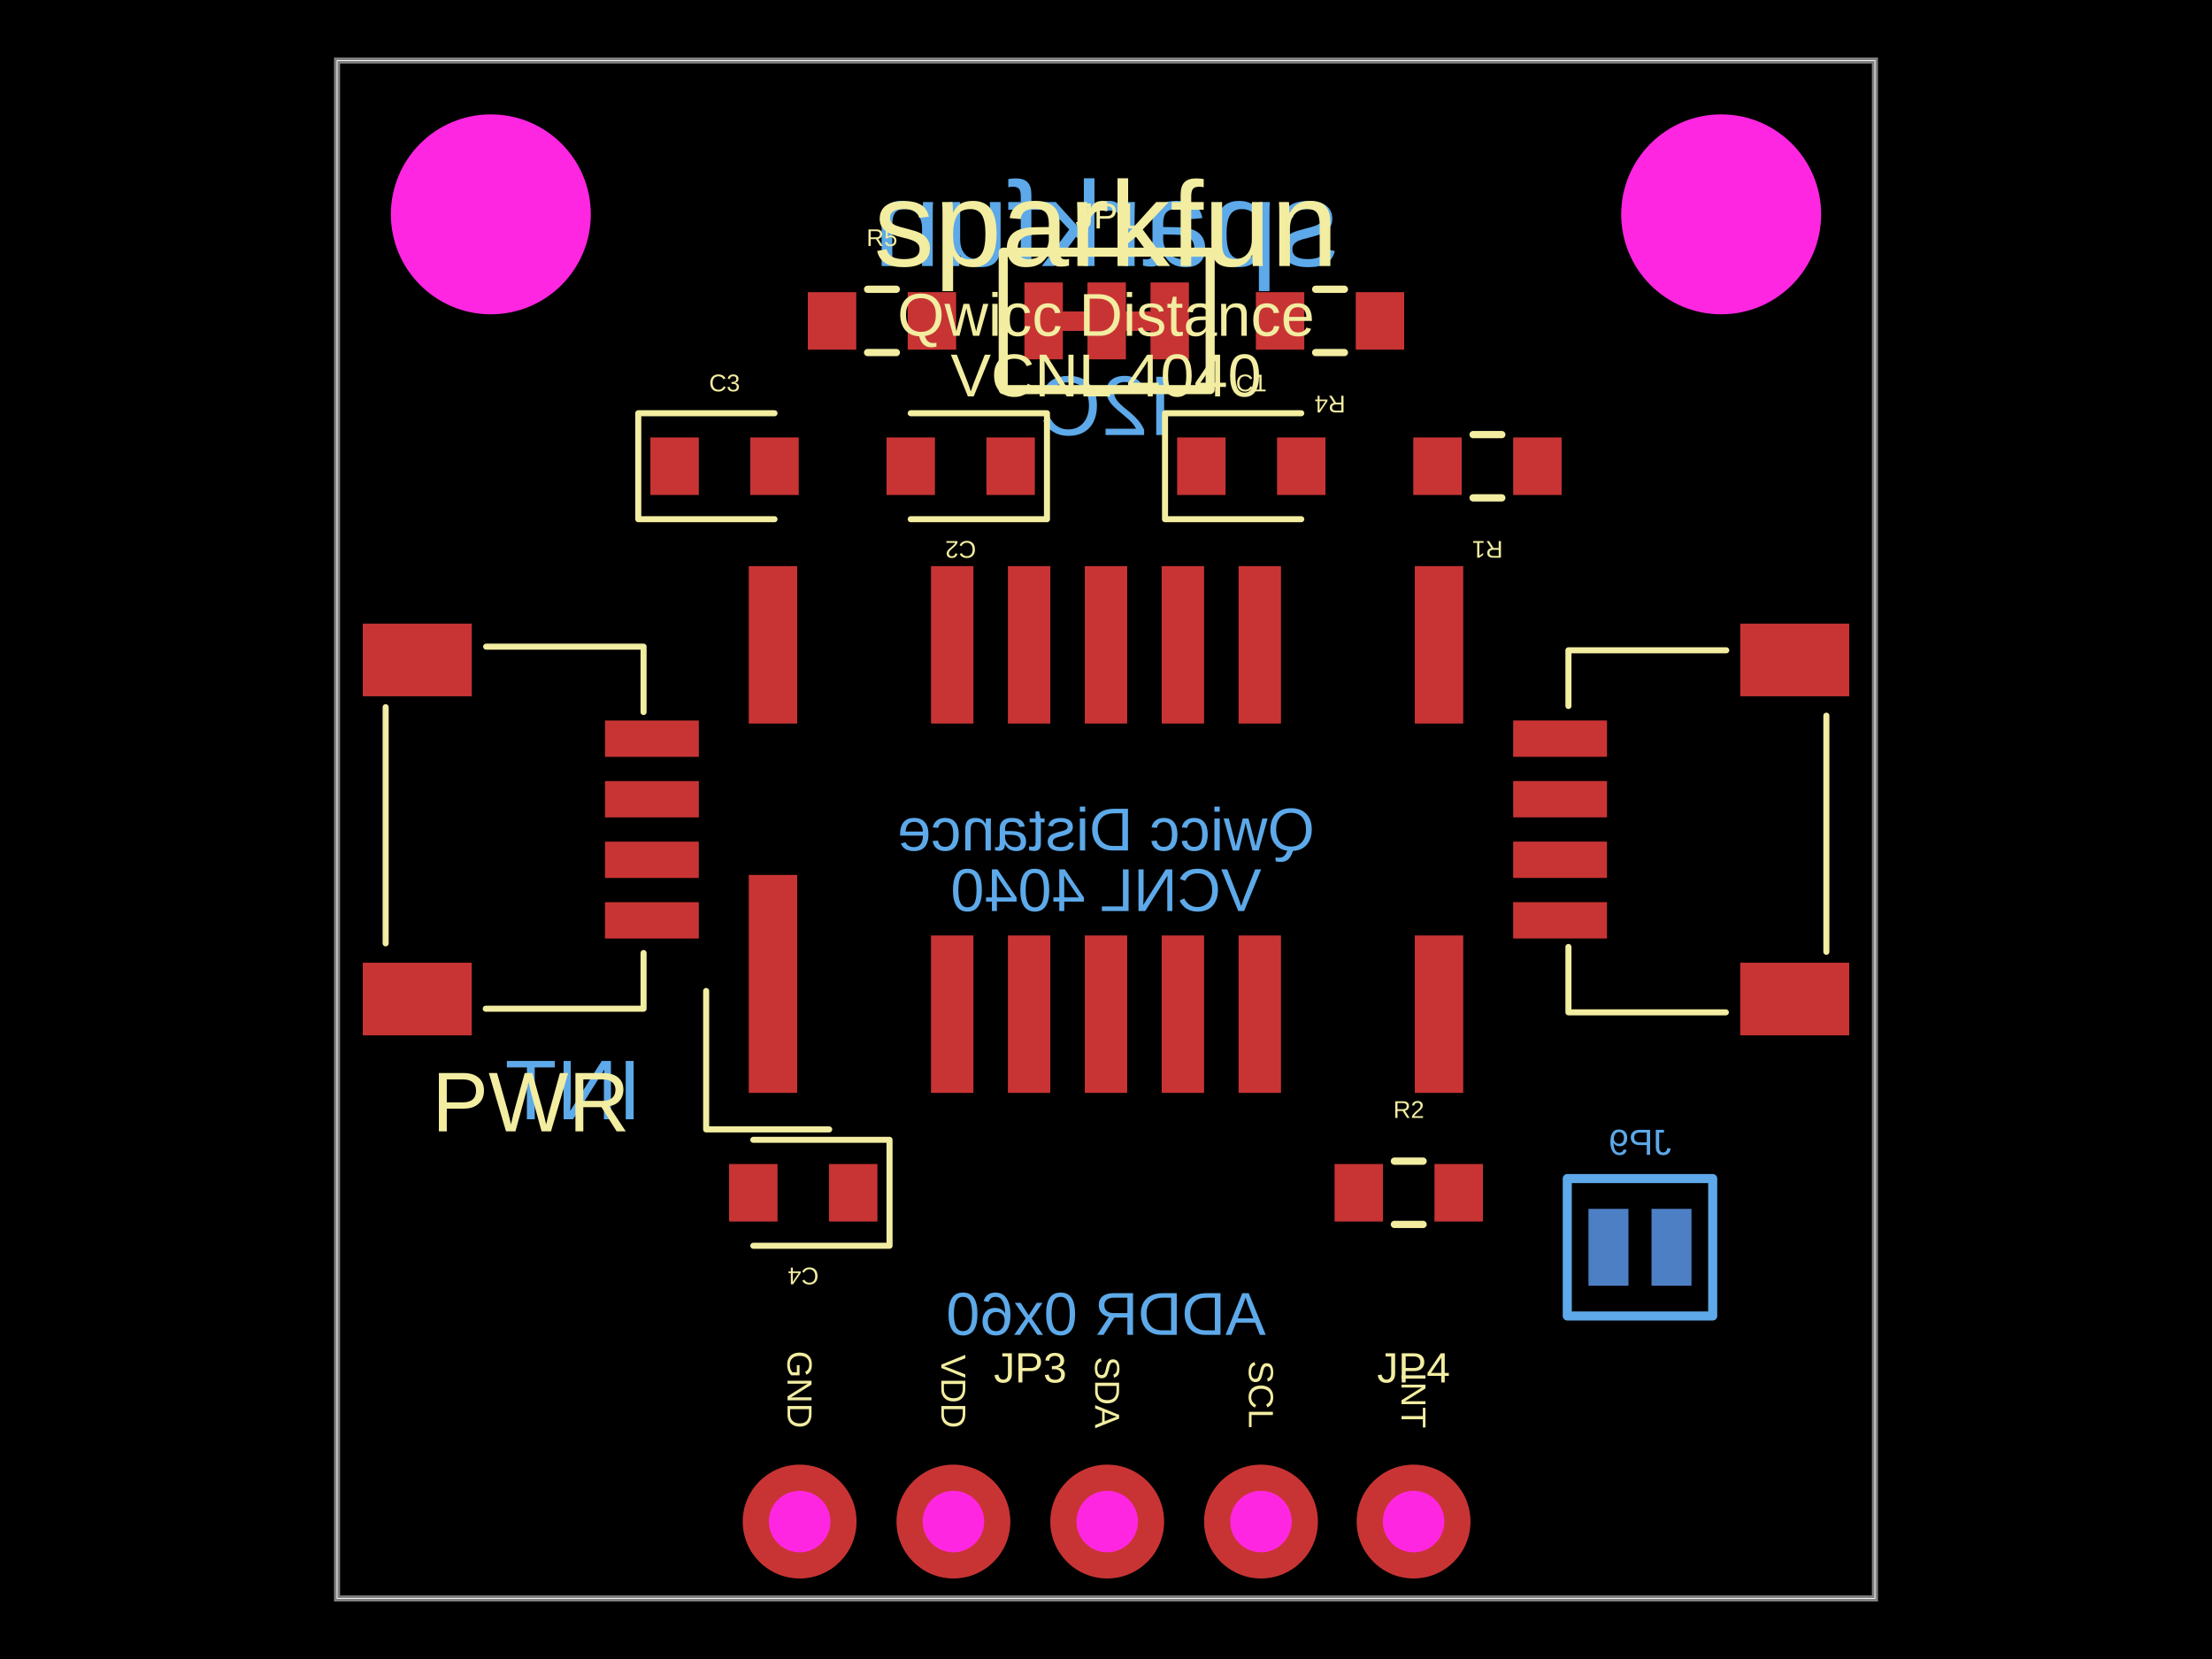
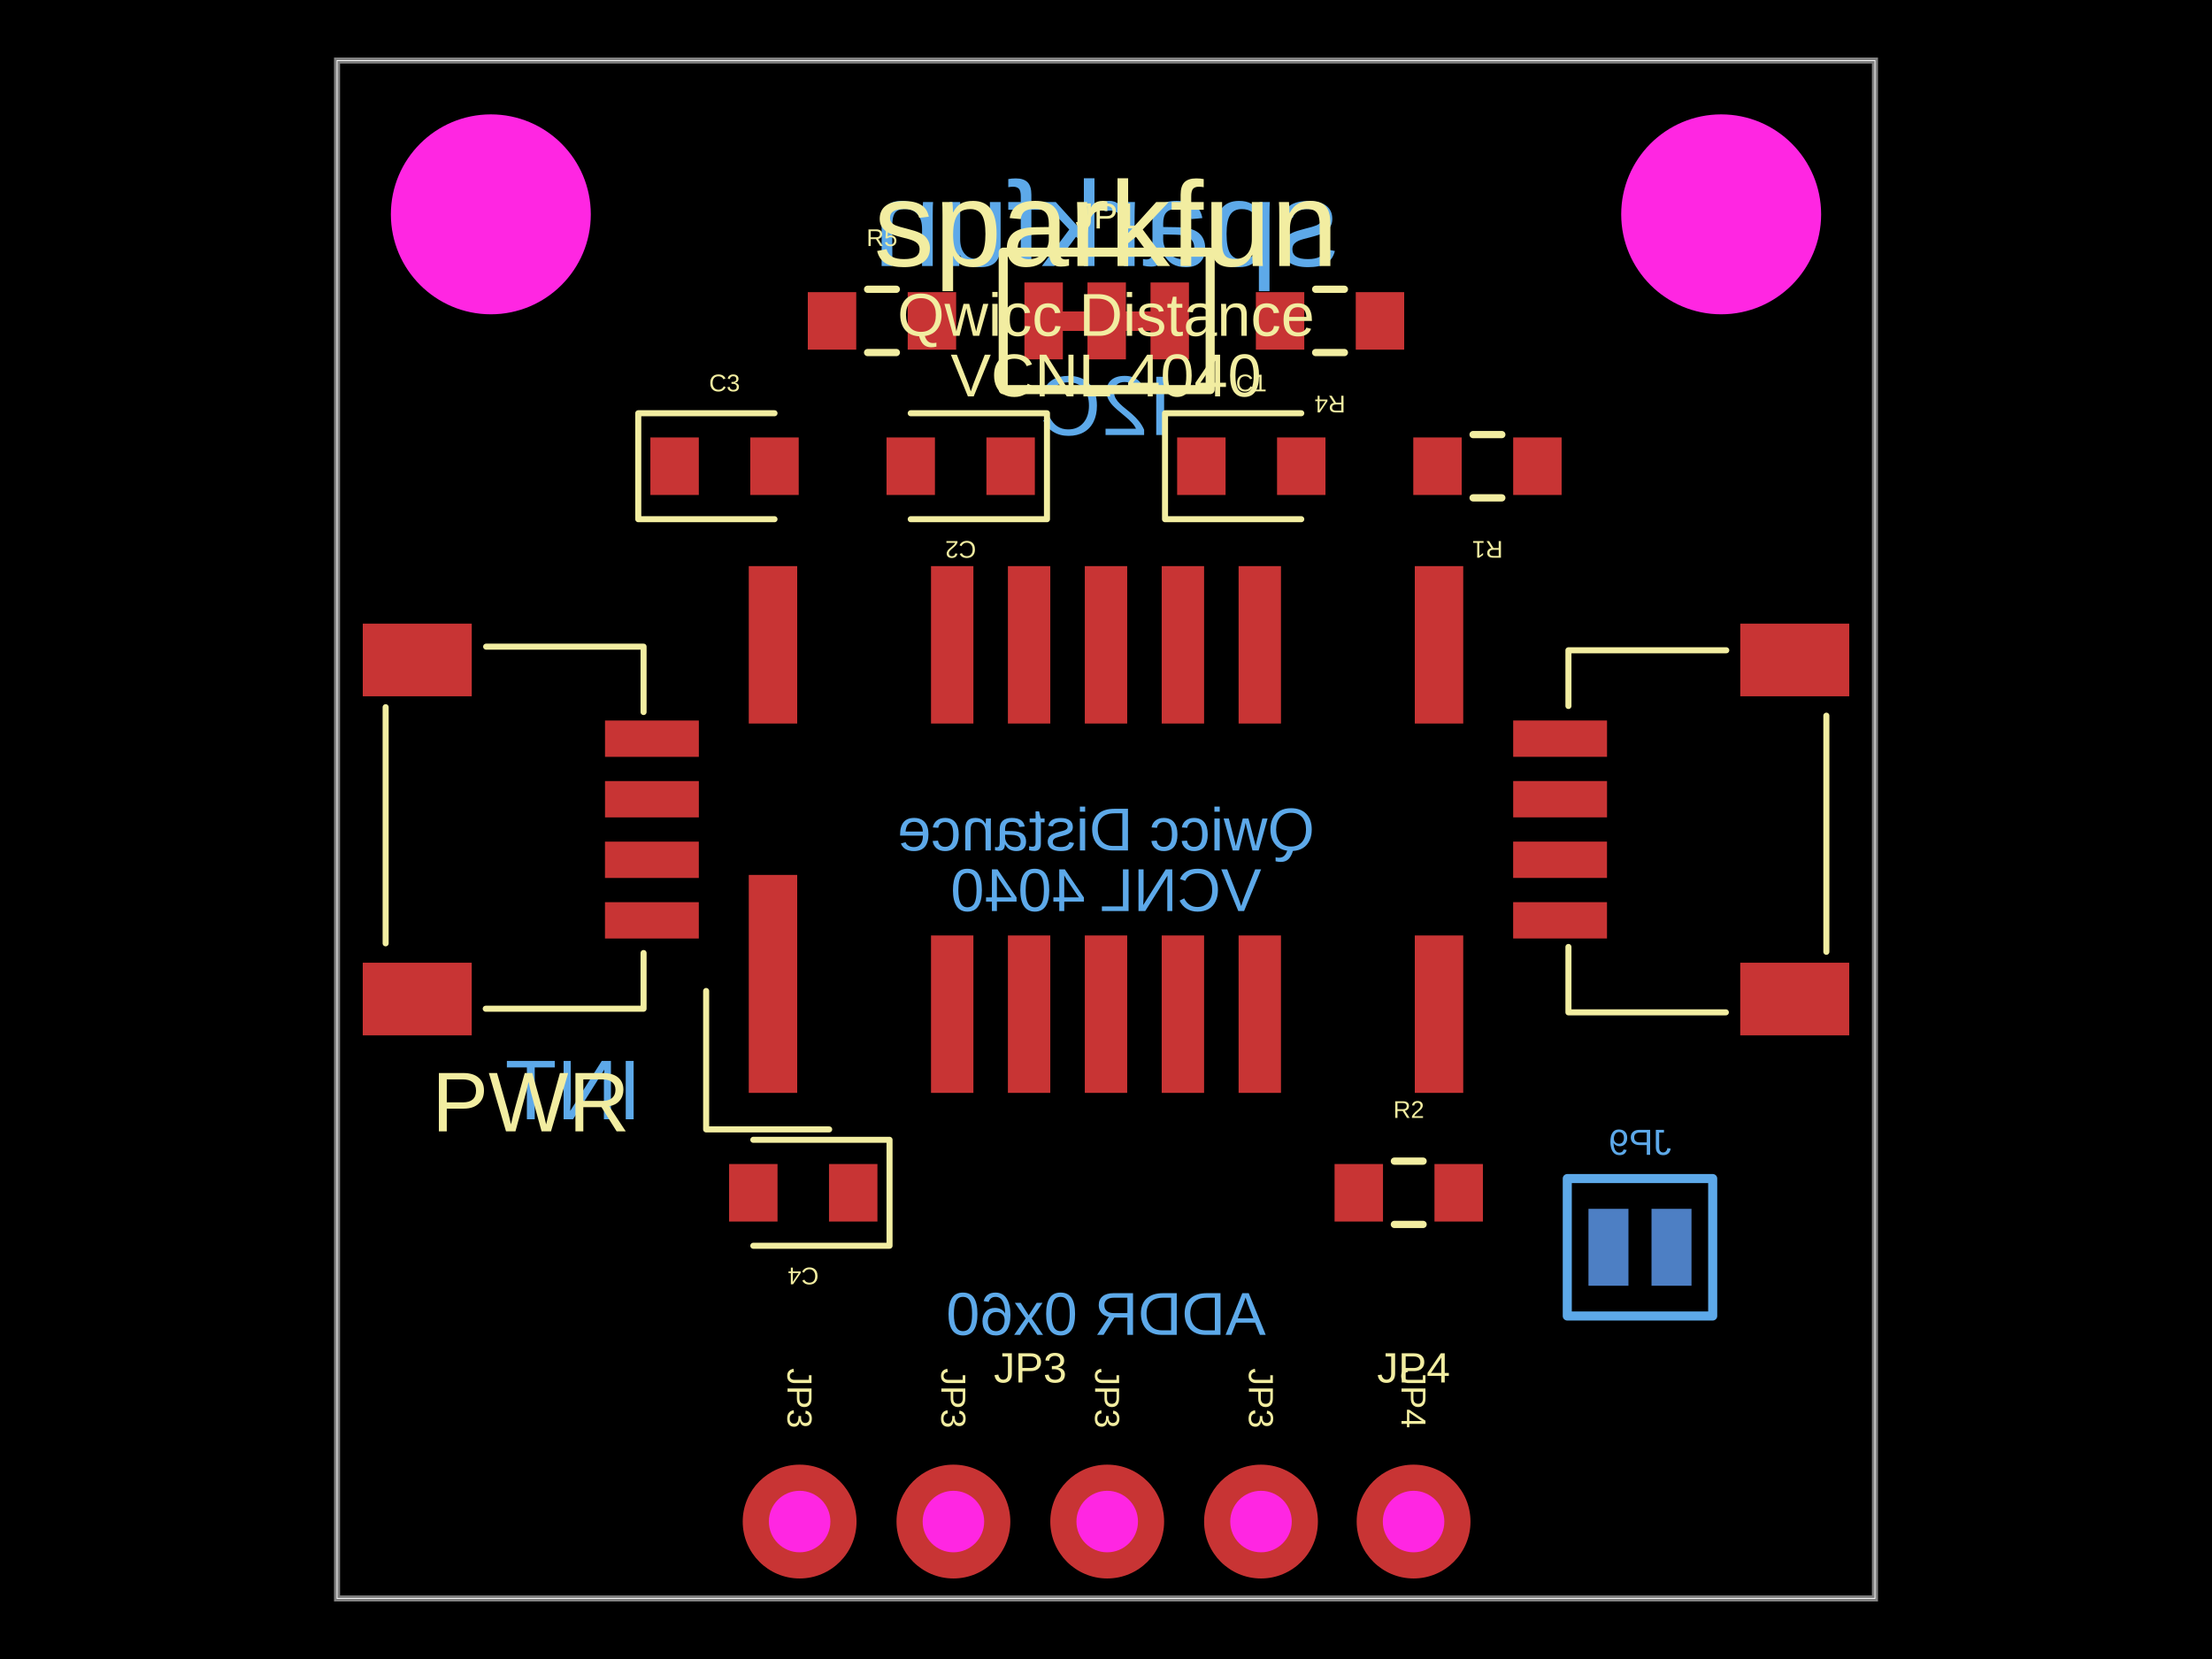
<svg xmlns="http://www.w3.org/2000/svg" width="800" height="600">
  <style />
  <rect class="boundary" x="0" y="0" fill="#000" width="800" height="600" data-type="pcb_background" data-pcb-layer="global" />
  <rect class="pcb-boundary" fill="none" stroke="#fff" stroke-width="0.3" x="121.898" y="21.898" width="556.204" height="556.204" data-type="pcb_boundary" data-pcb-layer="global" />
  <path class="pcb-board" d="M 121.898 578.102 L 678.102 578.102 L 678.102 21.898 L 121.898 21.898 Z" fill="none" stroke="rgba(255, 255, 255, 0.5)" stroke-width="2.19" data-type="pcb_board" data-pcb-layer="board" />
  <rect class="pcb-pad" fill="rgb(77, 127, 196)" x="597.295" y="437.19" width="14.461" height="27.81" data-type="pcb_smtpad" data-pcb-layer="bottom" data-pad-name="JP9.pin1" />
  <rect class="pcb-pad" fill="rgb(77, 127, 196)" x="574.491" y="437.19" width="14.461" height="27.81" data-type="pcb_smtpad" data-pcb-layer="bottom" data-pad-name="JP9.pin2" data-pad-net-name="GND" />
  <path class="pcb-silkscreen pcb-silkscreen-bottom" d="M 619.42 475.949 L 566.826 475.949 L 566.826 426.241 L 619.42 426.241 L 619.42 475.949 Z" fill="none" stroke="#5da9e9" stroke-width="3.285" stroke-linecap="round" stroke-linejoin="round" data-pcb-component-id="pcb_component_10" data-pcb-silkscreen-path-id="pcb_silkscreen_path_14" data-type="pcb_silkscreen_path" data-pcb-layer="bottom" />
  <text x="0" y="0" dx="0" dy="0" fill="#5da9e9" font-family="Arial, sans-serif" font-size="13.139" text-anchor="middle" dominant-baseline="central" transform="matrix(-1,0,0,1,593.1234,413.1022)" class="pcb-silkscreen-text pcb-silkscreen-bottom" data-pcb-silkscreen-text-id="pcb_silkscreen_text_9" stroke="none" data-type="pcb_silkscreen_text" data-pcb-layer="bottom">JP9</text>
  <text x="0" y="0" dx="0" dy="0" fill="#5da9e9" font-family="Arial, sans-serif" font-size="43.796" text-anchor="middle" dominant-baseline="central" transform="matrix(-1,0,0,1,400,81.0219)" class="pcb-silkscreen-text pcb-silkscreen-bottom" data-pcb-silkscreen-text-id="pcb_silkscreen_text_18" stroke="none" data-type="pcb_silkscreen_text" data-pcb-layer="bottom">sparkfun</text>
  <text x="0" y="0" dx="0" dy="0" fill="#5da9e9" font-family="Arial, sans-serif" font-size="30.657" text-anchor="middle" dominant-baseline="central" transform="matrix(-1,0,0,1,400,146.7153)" class="pcb-silkscreen-text pcb-silkscreen-bottom" data-pcb-silkscreen-text-id="pcb_silkscreen_text_22" stroke="none" data-type="pcb_silkscreen_text" data-pcb-layer="bottom">I2C</text>
  <text x="0" y="0" dx="0" dy="0" fill="#5da9e9" font-family="Arial, sans-serif" font-size="30.657" text-anchor="middle" dominant-baseline="central" transform="matrix(-1,0,0,1,207.2993,394.1606)" class="pcb-silkscreen-text pcb-silkscreen-bottom" data-pcb-silkscreen-text-id="pcb_silkscreen_text_23" stroke="none" data-type="pcb_silkscreen_text" data-pcb-layer="bottom">INT</text>
  <text x="0" y="0" dx="0" dy="0" fill="#5da9e9" font-family="Arial, sans-serif" font-size="21.898" text-anchor="middle" dominant-baseline="central" transform="matrix(-1,0,0,1,400,300)" class="pcb-silkscreen-text pcb-silkscreen-bottom" data-pcb-silkscreen-text-id="pcb_silkscreen_text_24" stroke="none" data-type="pcb_silkscreen_text" data-pcb-layer="bottom">Qwicc Distance</text>
  <text x="0" y="0" dx="0" dy="0" fill="#5da9e9" font-family="Arial, sans-serif" font-size="21.898" text-anchor="middle" dominant-baseline="central" transform="matrix(-1,0,0,1,400,321.8978)" class="pcb-silkscreen-text pcb-silkscreen-bottom" data-pcb-silkscreen-text-id="pcb_silkscreen_text_25" stroke="none" data-type="pcb_silkscreen_text" data-pcb-layer="bottom">VCNL 4040</text>
  <text x="0" y="0" dx="0" dy="0" fill="#5da9e9" font-family="Arial, sans-serif" font-size="21.898" text-anchor="middle" dominant-baseline="central" transform="matrix(-1,0,0,1,400,475.1825)" class="pcb-silkscreen-text pcb-silkscreen-bottom" data-pcb-silkscreen-text-id="pcb_silkscreen_text_26" stroke="none" data-type="pcb_silkscreen_text" data-pcb-layer="bottom">ADDR 0x60</text>
  <rect class="pcb-pad" fill="rgb(200, 52, 52)" x="270.8" y="316.426" width="17.518" height="78.832" data-type="pcb_smtpad" data-pcb-layer="top" data-pad-name="U1.NC1" />
  <rect class="pcb-pad" fill="rgb(200, 52, 52)" x="336.715" y="338.321" width="15.328" height="56.934" data-type="pcb_smtpad" data-pcb-layer="top" data-pad-name="U1.SDA" />
  <rect class="pcb-pad" fill="rgb(200, 52, 52)" x="364.526" y="338.321" width="15.328" height="56.934" data-type="pcb_smtpad" data-pcb-layer="top" data-pad-name="U1.SCL" />
  <rect class="pcb-pad" fill="rgb(200, 52, 52)" x="392.336" y="338.321" width="15.328" height="56.934" data-type="pcb_smtpad" data-pcb-layer="top" data-pad-name="U1.INT" data-pad-net-name="INT" />
  <rect class="pcb-pad" fill="rgb(200, 52, 52)" x="420.146" y="338.321" width="15.328" height="56.934" data-type="pcb_smtpad" data-pcb-layer="top" data-pad-name="U1.ADDR" />
  <rect class="pcb-pad" fill="rgb(200, 52, 52)" x="447.956" y="338.321" width="15.328" height="56.934" data-type="pcb_smtpad" data-pcb-layer="top" data-pad-name="U1.GND" data-pad-net-name="GND" />
  <rect class="pcb-pad" fill="rgb(200, 52, 52)" x="511.681" y="338.321" width="17.518" height="56.934" data-type="pcb_smtpad" data-pcb-layer="top" data-pad-name="U1.NC2" />
  <rect class="pcb-pad" fill="rgb(200, 52, 52)" x="511.681" y="204.742" width="17.518" height="56.934" data-type="pcb_smtpad" data-pcb-layer="top" data-pad-name="U1.NC3" />
  <rect class="pcb-pad" fill="rgb(200, 52, 52)" x="447.956" y="204.742" width="15.328" height="56.934" data-type="pcb_smtpad" data-pcb-layer="top" data-pad-name="U1.VDD" />
  <rect class="pcb-pad" fill="rgb(200, 52, 52)" x="420.146" y="204.742" width="15.328" height="56.934" data-type="pcb_smtpad" data-pcb-layer="top" data-pad-name="U1.AVDD" />
  <rect class="pcb-pad" fill="rgb(200, 52, 52)" x="392.336" y="204.742" width="15.328" height="56.934" data-type="pcb_smtpad" data-pcb-layer="top" data-pad-name="U1.NC4" />
  <rect class="pcb-pad" fill="rgb(200, 52, 52)" x="364.526" y="204.742" width="15.328" height="56.934" data-type="pcb_smtpad" data-pcb-layer="top" data-pad-name="U1.DVDD" />
  <rect class="pcb-pad" fill="rgb(200, 52, 52)" x="336.715" y="204.742" width="15.328" height="56.934" data-type="pcb_smtpad" data-pcb-layer="top" data-pad-name="U1.VPP" />
  <rect class="pcb-pad" fill="rgb(200, 52, 52)" x="270.8" y="204.742" width="17.518" height="56.934" data-type="pcb_smtpad" data-pcb-layer="top" data-pad-name="U1.NC5" />
  <rect class="pcb-pad" fill="rgb(200, 52, 52)" x="425.73" y="158.212" width="17.518" height="20.803" data-type="pcb_smtpad" data-pcb-layer="top" data-pad-name="C1.pin1" />
  <rect class="pcb-pad" fill="rgb(200, 52, 52)" x="461.861" y="158.212" width="17.518" height="20.803" data-type="pcb_smtpad" data-pcb-layer="top" data-pad-name="C1.pin2" />
  <rect class="pcb-pad" fill="rgb(200, 52, 52)" x="356.752" y="158.212" width="17.518" height="20.803" data-type="pcb_smtpad" data-pcb-layer="top" data-pad-name="C2.pin1" />
  <rect class="pcb-pad" fill="rgb(200, 52, 52)" x="320.62" y="158.212" width="17.518" height="20.803" data-type="pcb_smtpad" data-pcb-layer="top" data-pad-name="C2.pin2" data-pad-net-name="GND" />
  <rect class="pcb-pad" fill="rgb(200, 52, 52)" x="235.219" y="158.212" width="17.518" height="20.803" data-type="pcb_smtpad" data-pcb-layer="top" data-pad-name="C3.pin1" data-pad-net-name="V3_3" />
  <rect class="pcb-pad" fill="rgb(200, 52, 52)" x="271.35" y="158.212" width="17.518" height="20.803" data-type="pcb_smtpad" data-pcb-layer="top" data-pad-name="C3.pin2" data-pad-net-name="GND" />
  <rect class="pcb-pad" fill="rgb(200, 52, 52)" x="299.818" y="420.985" width="17.518" height="20.803" data-type="pcb_smtpad" data-pcb-layer="top" data-pad-name="C4.pin1" data-pad-net-name="GND" />
  <rect class="pcb-pad" fill="rgb(200, 52, 52)" x="263.686" y="420.985" width="17.518" height="20.803" data-type="pcb_smtpad" data-pcb-layer="top" data-pad-name="C4.pin2" data-pad-net-name="V3_3" />
  <rect class="pcb-pad" fill="rgb(200, 52, 52)" x="547.263" y="158.212" width="17.518" height="20.803" data-type="pcb_smtpad" data-pcb-layer="top" data-pad-name="R1.pin1" />
  <rect class="pcb-pad" fill="rgb(200, 52, 52)" x="511.131" y="158.212" width="17.518" height="20.803" data-type="pcb_smtpad" data-pcb-layer="top" data-pad-name="R1.pin2" data-pad-net-name="GND" />
  <rect class="pcb-pad" fill="rgb(200, 52, 52)" x="482.664" y="420.985" width="17.518" height="20.803" data-type="pcb_smtpad" data-pcb-layer="top" data-pad-name="R2.pin1" />
  <rect class="pcb-pad" fill="rgb(200, 52, 52)" x="518.796" y="420.985" width="17.518" height="20.803" data-type="pcb_smtpad" data-pcb-layer="top" data-pad-name="R2.pin2" data-pad-net-name="VDD" />
  <rect class="pcb-pad" fill="rgb(200, 52, 52)" x="490.328" y="105.657" width="17.518" height="20.803" data-type="pcb_smtpad" data-pcb-layer="top" data-pad-name="R4.pin1" />
  <rect class="pcb-pad" fill="rgb(200, 52, 52)" x="454.197" y="105.657" width="17.518" height="20.803" data-type="pcb_smtpad" data-pcb-layer="top" data-pad-name="R4.pin2" />
  <rect class="pcb-pad" fill="rgb(200, 52, 52)" x="292.153" y="105.657" width="17.518" height="20.803" data-type="pcb_smtpad" data-pcb-layer="top" data-pad-name="R5.pin1" />
  <rect class="pcb-pad" fill="rgb(200, 52, 52)" x="328.285" y="105.657" width="17.518" height="20.803" data-type="pcb_smtpad" data-pcb-layer="top" data-pad-name="R5.pin2" />
  <rect class="pcb-pad" fill="rgb(200, 52, 52)" x="370.493" y="102.153" width="13.905" height="27.81" data-type="pcb_smtpad" data-pcb-layer="top" data-pad-name="JP1.pin1" />
  <rect class="pcb-pad" fill="rgb(200, 52, 52)" x="393.297" y="102.153" width="13.905" height="27.81" data-type="pcb_smtpad" data-pcb-layer="top" data-pad-name="JP1.pin2" data-pad-net-name="V3_3" />
  <rect class="pcb-pad" fill="rgb(200, 52, 52)" x="416.101" y="102.153" width="13.905" height="27.81" data-type="pcb_smtpad" data-pcb-layer="top" data-pad-name="JP1.pin3" />
  <path class="pcb-trace" stroke="rgb(200, 52, 52)" fill="none" d="M 384.398 116.058 L 393.297 116.058" stroke-width="6.953" stroke-linecap="round" stroke-linejoin="round" shape-rendering="crispEdges" data-type="pcb_trace" data-pcb-layer="top" />
  <path class="pcb-trace" stroke="rgb(200, 52, 52)" fill="none" d="M 407.202 116.058 L 416.101 116.058" stroke-width="6.953" stroke-linecap="round" stroke-linejoin="round" shape-rendering="crispEdges" data-type="pcb_trace" data-pcb-layer="top" />
  <rect class="pcb-pad" fill="rgb(200, 52, 52)" x="547.251" y="304.377" width="33.942" height="13.139" data-type="pcb_smtpad" data-pcb-layer="top" data-pad-name="JP2.VDD" data-pad-net-name="V3_3" />
  <rect class="pcb-pad" fill="rgb(200, 52, 52)" x="547.251" y="326.275" width="33.942" height="13.139" data-type="pcb_smtpad" data-pcb-layer="top" data-pad-name="JP2.GND" data-pad-net-name="GND" />
  <rect class="pcb-pad" fill="rgb(200, 52, 52)" x="547.262" y="260.576" width="33.942" height="13.139" data-type="pcb_smtpad" data-pcb-layer="top" data-pad-name="JP2.SCL" data-pad-net-name="SCL" />
  <rect class="pcb-pad" fill="rgb(200, 52, 52)" x="547.262" y="282.473" width="33.942" height="13.139" data-type="pcb_smtpad" data-pcb-layer="top" data-pad-name="JP2.SDA" data-pad-net-name="SDA" />
  <rect class="pcb-pad" fill="rgb(200, 52, 52)" x="629.38" y="348.177" width="39.416" height="26.277" data-type="pcb_smtpad" data-pcb-layer="top" />
  <rect class="pcb-pad" fill="rgb(200, 52, 52)" x="629.391" y="225.545" width="39.416" height="26.277" data-type="pcb_smtpad" data-pcb-layer="top" />
  <rect class="pcb-pad" fill="rgb(200, 52, 52)" x="218.807" y="282.485" width="33.942" height="13.139" data-type="pcb_smtpad" data-pcb-layer="top" data-pad-name="JP5.VDD" data-pad-net-name="V3_3" />
  <rect class="pcb-pad" fill="rgb(200, 52, 52)" x="218.807" y="260.587" width="33.942" height="13.139" data-type="pcb_smtpad" data-pcb-layer="top" data-pad-name="JP5.GND" data-pad-net-name="GND" />
  <rect class="pcb-pad" fill="rgb(200, 52, 52)" x="218.796" y="326.286" width="33.942" height="13.139" data-type="pcb_smtpad" data-pcb-layer="top" data-pad-name="JP5.SCL" data-pad-net-name="SCL" />
  <rect class="pcb-pad" fill="rgb(200, 52, 52)" x="218.796" y="304.388" width="33.942" height="13.139" data-type="pcb_smtpad" data-pcb-layer="top" data-pad-name="JP5.SDA" data-pad-net-name="SDA" />
  <rect class="pcb-pad" fill="rgb(200, 52, 52)" x="131.204" y="225.545" width="39.416" height="26.277" data-type="pcb_smtpad" data-pcb-layer="top" />
  <rect class="pcb-pad" fill="rgb(200, 52, 52)" x="131.193" y="348.177" width="39.416" height="26.277" data-type="pcb_smtpad" data-pcb-layer="top" />
  <path class="pcb-silkscreen pcb-silkscreen-top" d="M 255.387 358.401 L 255.387 408.46 L 299.883 408.46" fill="none" stroke="#f2eda1" stroke-width="2.19" stroke-linecap="round" stroke-linejoin="round" data-pcb-component-id="pcb_component_0" data-pcb-silkscreen-path-id="pcb_silkscreen_path_0" data-type="pcb_silkscreen_path" data-pcb-layer="top" />
  <path class="pcb-silkscreen pcb-silkscreen-top" d="M 470.62 149.453 L 421.35 149.453 L 421.35 187.774 L 470.62 187.774" fill="none" stroke="#f2eda1" stroke-width="2.19" stroke-linecap="round" stroke-linejoin="round" data-pcb-component-id="pcb_component_1" data-pcb-silkscreen-path-id="pcb_silkscreen_path_1" data-type="pcb_silkscreen_path" data-pcb-layer="top" />
  <text x="0" y="0" dx="0" dy="0" fill="#f2eda1" font-family="Arial, sans-serif" font-size="8.759" text-anchor="middle" dominant-baseline="central" transform="matrix(1,0,0,1,452.5547,138.5036)" class="pcb-silkscreen-text pcb-silkscreen-top" data-pcb-silkscreen-text-id="pcb_silkscreen_text_0" stroke="none" data-type="pcb_silkscreen_text" data-pcb-layer="top">C1</text>
  <path class="pcb-silkscreen pcb-silkscreen-top" d="M 329.38 187.774 L 378.65 187.774 L 378.65 149.453 L 329.38 149.453" fill="none" stroke="#f2eda1" stroke-width="2.19" stroke-linecap="round" stroke-linejoin="round" data-pcb-component-id="pcb_component_2" data-pcb-silkscreen-path-id="pcb_silkscreen_path_2" data-type="pcb_silkscreen_path" data-pcb-layer="top" />
  <text x="0" y="0" dx="0" dy="0" fill="#f2eda1" font-family="Arial, sans-serif" font-size="8.759" text-anchor="middle" dominant-baseline="central" transform="matrix(-1,-1.2246467991473532e-16,1.2246467991473532e-16,-1,347.4453,198.7226)" class="pcb-silkscreen-text pcb-silkscreen-top" data-pcb-silkscreen-text-id="pcb_silkscreen_text_1" stroke="none" data-type="pcb_silkscreen_text" data-pcb-layer="top">C2</text>
  <path class="pcb-silkscreen pcb-silkscreen-top" d="M 280.109 149.453 L 230.839 149.453 L 230.839 187.774 L 280.109 187.774" fill="none" stroke="#f2eda1" stroke-width="2.19" stroke-linecap="round" stroke-linejoin="round" data-pcb-component-id="pcb_component_3" data-pcb-silkscreen-path-id="pcb_silkscreen_path_3" data-type="pcb_silkscreen_path" data-pcb-layer="top" />
  <text x="0" y="0" dx="0" dy="0" fill="#f2eda1" font-family="Arial, sans-serif" font-size="8.759" text-anchor="middle" dominant-baseline="central" transform="matrix(1,0,0,1,262.0438,138.5036)" class="pcb-silkscreen-text pcb-silkscreen-top" data-pcb-silkscreen-text-id="pcb_silkscreen_text_2" stroke="none" data-type="pcb_silkscreen_text" data-pcb-layer="top">C3</text>
  <path class="pcb-silkscreen pcb-silkscreen-top" d="M 272.445 450.547 L 321.715 450.547 L 321.715 412.226 L 272.445 412.226" fill="none" stroke="#f2eda1" stroke-width="2.19" stroke-linecap="round" stroke-linejoin="round" data-pcb-component-id="pcb_component_4" data-pcb-silkscreen-path-id="pcb_silkscreen_path_4" data-type="pcb_silkscreen_path" data-pcb-layer="top" />
  <text x="0" y="0" dx="0" dy="0" fill="#f2eda1" font-family="Arial, sans-serif" font-size="8.759" text-anchor="middle" dominant-baseline="central" transform="matrix(-1,-1.2246467991473532e-16,1.2246467991473532e-16,-1,290.5109,461.4964)" class="pcb-silkscreen-text pcb-silkscreen-top" data-pcb-silkscreen-text-id="pcb_silkscreen_text_3" stroke="none" data-type="pcb_silkscreen_text" data-pcb-layer="top">C4</text>
  <path class="pcb-silkscreen pcb-silkscreen-top" d="M 543.152 180.055 L 532.761 180.055" fill="none" stroke="#f2eda1" stroke-width="2.628" stroke-linecap="round" stroke-linejoin="round" data-pcb-component-id="pcb_component_5" data-pcb-silkscreen-path-id="pcb_silkscreen_path_5" data-type="pcb_silkscreen_path" data-pcb-layer="top" />
  <path class="pcb-silkscreen pcb-silkscreen-top" d="M 543.152 157.172 L 532.761 157.172" fill="none" stroke="#f2eda1" stroke-width="2.628" stroke-linecap="round" stroke-linejoin="round" data-pcb-component-id="pcb_component_5" data-pcb-silkscreen-path-id="pcb_silkscreen_path_6" data-type="pcb_silkscreen_path" data-pcb-layer="top" />
  <text x="0" y="0" dx="0" dy="0" fill="#f2eda1" font-family="Arial, sans-serif" font-size="8.759" text-anchor="middle" dominant-baseline="central" transform="matrix(-1,-1.2246467991473532e-16,1.2246467991473532e-16,-1,537.9562,198.7226)" class="pcb-silkscreen-text pcb-silkscreen-top" data-pcb-silkscreen-text-id="pcb_silkscreen_text_4" stroke="none" data-type="pcb_silkscreen_text" data-pcb-layer="top">R1</text>
  <path class="pcb-silkscreen pcb-silkscreen-top" d="M 504.294 419.945 L 514.684 419.945" fill="none" stroke="#f2eda1" stroke-width="2.628" stroke-linecap="round" stroke-linejoin="round" data-pcb-component-id="pcb_component_6" data-pcb-silkscreen-path-id="pcb_silkscreen_path_7" data-type="pcb_silkscreen_path" data-pcb-layer="top" />
  <path class="pcb-silkscreen pcb-silkscreen-top" d="M 504.294 442.828 L 514.684 442.828" fill="none" stroke="#f2eda1" stroke-width="2.628" stroke-linecap="round" stroke-linejoin="round" data-pcb-component-id="pcb_component_6" data-pcb-silkscreen-path-id="pcb_silkscreen_path_8" data-type="pcb_silkscreen_path" data-pcb-layer="top" />
  <text x="0" y="0" dx="0" dy="0" fill="#f2eda1" font-family="Arial, sans-serif" font-size="8.759" text-anchor="middle" dominant-baseline="central" transform="matrix(1,0,0,1,509.4891,401.2774)" class="pcb-silkscreen-text pcb-silkscreen-top" data-pcb-silkscreen-text-id="pcb_silkscreen_text_5" stroke="none" data-type="pcb_silkscreen_text" data-pcb-layer="top">R2</text>
  <path class="pcb-silkscreen pcb-silkscreen-top" d="M 486.217 127.5 L 475.826 127.5" fill="none" stroke="#f2eda1" stroke-width="2.628" stroke-linecap="round" stroke-linejoin="round" data-pcb-component-id="pcb_component_7" data-pcb-silkscreen-path-id="pcb_silkscreen_path_9" data-type="pcb_silkscreen_path" data-pcb-layer="top" />
  <path class="pcb-silkscreen pcb-silkscreen-top" d="M 486.217 104.617 L 475.826 104.617" fill="none" stroke="#f2eda1" stroke-width="2.628" stroke-linecap="round" stroke-linejoin="round" data-pcb-component-id="pcb_component_7" data-pcb-silkscreen-path-id="pcb_silkscreen_path_10" data-type="pcb_silkscreen_path" data-pcb-layer="top" />
  <text x="0" y="0" dx="0" dy="0" fill="#f2eda1" font-family="Arial, sans-serif" font-size="8.759" text-anchor="middle" dominant-baseline="central" transform="matrix(-1,-1.2246467991473532e-16,1.2246467991473532e-16,-1,481.0219,146.1679)" class="pcb-silkscreen-text pcb-silkscreen-top" data-pcb-silkscreen-text-id="pcb_silkscreen_text_6" stroke="none" data-type="pcb_silkscreen_text" data-pcb-layer="top">R4</text>
  <path class="pcb-silkscreen pcb-silkscreen-top" d="M 313.783 104.617 L 324.174 104.617" fill="none" stroke="#f2eda1" stroke-width="2.628" stroke-linecap="round" stroke-linejoin="round" data-pcb-component-id="pcb_component_8" data-pcb-silkscreen-path-id="pcb_silkscreen_path_11" data-type="pcb_silkscreen_path" data-pcb-layer="top" />
  <path class="pcb-silkscreen pcb-silkscreen-top" d="M 313.783 127.5 L 324.174 127.5" fill="none" stroke="#f2eda1" stroke-width="2.628" stroke-linecap="round" stroke-linejoin="round" data-pcb-component-id="pcb_component_8" data-pcb-silkscreen-path-id="pcb_silkscreen_path_12" data-type="pcb_silkscreen_path" data-pcb-layer="top" />
  <text x="0" y="0" dx="0" dy="0" fill="#f2eda1" font-family="Arial, sans-serif" font-size="8.759" text-anchor="middle" dominant-baseline="central" transform="matrix(1,0,0,1,318.9781,85.94891)" class="pcb-silkscreen-text pcb-silkscreen-top" data-pcb-silkscreen-text-id="pcb_silkscreen_text_7" stroke="none" data-type="pcb_silkscreen_text" data-pcb-layer="top">R5</text>
  <path class="pcb-silkscreen pcb-silkscreen-top" d="M 362.828 140.912 L 437.671 140.912 L 437.671 91.204 L 362.828 91.204 L 362.828 140.912 Z" fill="none" stroke="#f2eda1" stroke-width="3.285" stroke-linecap="round" stroke-linejoin="round" data-pcb-component-id="pcb_component_9" data-pcb-silkscreen-path-id="pcb_silkscreen_path_13" data-type="pcb_silkscreen_path" data-pcb-layer="top" />
  <text x="0" y="0" dx="0" dy="0" fill="#f2eda1" font-family="Arial, sans-serif" font-size="13.139" text-anchor="middle" dominant-baseline="central" transform="matrix(1,0,0,1,400.2496,78.06569)" class="pcb-silkscreen-text pcb-silkscreen-top" data-pcb-silkscreen-text-id="pcb_silkscreen_text_8" stroke="none" data-type="pcb_silkscreen_text" data-pcb-layer="top">JP1</text>
-   <text x="0" y="0" dx="0" dy="0" fill="#f2eda1" font-family="Arial, sans-serif" font-size="12.613" text-anchor="end" dominant-baseline="central" transform="matrix(-1.8369701987210297e-16,1,-1,-1.8369701987210297e-16,289.1971,516.5693)" class="pcb-silkscreen-text pcb-silkscreen-top" data-pcb-silkscreen-text-id="pcb_silkscreen_text_10" stroke="none" data-type="pcb_silkscreen_text" data-pcb-layer="top">GND</text>
-   <text x="0" y="0" dx="0" dy="0" fill="#f2eda1" font-family="Arial, sans-serif" font-size="12.613" text-anchor="end" dominant-baseline="central" transform="matrix(-1.8369701987210297e-16,1,-1,-1.8369701987210297e-16,344.8175,516.5693)" class="pcb-silkscreen-text pcb-silkscreen-top" data-pcb-silkscreen-text-id="pcb_silkscreen_text_11" stroke="none" data-type="pcb_silkscreen_text" data-pcb-layer="top">VDD</text>
-   <text x="0" y="0" dx="0" dy="0" fill="#f2eda1" font-family="Arial, sans-serif" font-size="12.613" text-anchor="end" dominant-baseline="central" transform="matrix(-1.8369701987210297e-16,1,-1,-1.8369701987210297e-16,400.438,516.5693)" class="pcb-silkscreen-text pcb-silkscreen-top" data-pcb-silkscreen-text-id="pcb_silkscreen_text_12" stroke="none" data-type="pcb_silkscreen_text" data-pcb-layer="top">SDA</text>
-   <text x="0" y="0" dx="0" dy="0" fill="#f2eda1" font-family="Arial, sans-serif" font-size="12.613" text-anchor="end" dominant-baseline="central" transform="matrix(-1.8369701987210297e-16,1,-1,-1.8369701987210297e-16,456.0584,516.5693)" class="pcb-silkscreen-text pcb-silkscreen-top" data-pcb-silkscreen-text-id="pcb_silkscreen_text_13" stroke="none" data-type="pcb_silkscreen_text" data-pcb-layer="top">SCL</text>
+   <text x="0" y="0" dx="0" dy="0" fill="#f2eda1" font-family="Arial, sans-serif" font-size="12.613" text-anchor="end" dominant-baseline="central" transform="matrix(-1.8369701987210297e-16,1,-1,-1.8369701987210297e-16,289.1971,516.5693)" class="pcb-silkscreen-text pcb-silkscreen-top" data-pcb-silkscreen-text-id="pcb_silkscreen_text_10" stroke="none" data-type="pcb_silkscreen_text" data-pcb-layer="top">JP3</text>
+   <text x="0" y="0" dx="0" dy="0" fill="#f2eda1" font-family="Arial, sans-serif" font-size="12.613" text-anchor="end" dominant-baseline="central" transform="matrix(-1.8369701987210297e-16,1,-1,-1.8369701987210297e-16,344.8175,516.5693)" class="pcb-silkscreen-text pcb-silkscreen-top" data-pcb-silkscreen-text-id="pcb_silkscreen_text_11" stroke="none" data-type="pcb_silkscreen_text" data-pcb-layer="top">JP3</text>
+   <text x="0" y="0" dx="0" dy="0" fill="#f2eda1" font-family="Arial, sans-serif" font-size="12.613" text-anchor="end" dominant-baseline="central" transform="matrix(-1.8369701987210297e-16,1,-1,-1.8369701987210297e-16,400.438,516.5693)" class="pcb-silkscreen-text pcb-silkscreen-top" data-pcb-silkscreen-text-id="pcb_silkscreen_text_12" stroke="none" data-type="pcb_silkscreen_text" data-pcb-layer="top">JP3</text>
+   <text x="0" y="0" dx="0" dy="0" fill="#f2eda1" font-family="Arial, sans-serif" font-size="12.613" text-anchor="end" dominant-baseline="central" transform="matrix(-1.8369701987210297e-16,1,-1,-1.8369701987210297e-16,456.0584,516.5693)" class="pcb-silkscreen-text pcb-silkscreen-top" data-pcb-silkscreen-text-id="pcb_silkscreen_text_13" stroke="none" data-type="pcb_silkscreen_text" data-pcb-layer="top">JP3</text>
  <text x="0" y="0" dx="0" dy="0" fill="#f2eda1" font-family="Arial, sans-serif" font-size="15.328" text-anchor="middle" dominant-baseline="central" transform="matrix(1,0,0,1,372.6277,494.6715)" class="pcb-silkscreen-text pcb-silkscreen-top" data-pcb-silkscreen-text-id="pcb_silkscreen_text_14" stroke="none" data-type="pcb_silkscreen_text" data-pcb-layer="top">JP3</text>
-   <text x="0" y="0" dx="0" dy="0" fill="#f2eda1" font-family="Arial, sans-serif" font-size="12.613" text-anchor="end" dominant-baseline="central" transform="matrix(-1.8369701987210297e-16,1,-1,-1.8369701987210297e-16,511.2409,516.5693)" class="pcb-silkscreen-text pcb-silkscreen-top" data-pcb-silkscreen-text-id="pcb_silkscreen_text_15" stroke="none" data-type="pcb_silkscreen_text" data-pcb-layer="top">INT</text>
+   <text x="0" y="0" dx="0" dy="0" fill="#f2eda1" font-family="Arial, sans-serif" font-size="12.613" text-anchor="end" dominant-baseline="central" transform="matrix(-1.8369701987210297e-16,1,-1,-1.8369701987210297e-16,511.2409,516.5693)" class="pcb-silkscreen-text pcb-silkscreen-top" data-pcb-silkscreen-text-id="pcb_silkscreen_text_15" stroke="none" data-type="pcb_silkscreen_text" data-pcb-layer="top">JP4</text>
  <text x="0" y="0" dx="0" dy="0" fill="#f2eda1" font-family="Arial, sans-serif" font-size="15.328" text-anchor="middle" dominant-baseline="central" transform="matrix(1,0,0,1,511.2409,494.6715)" class="pcb-silkscreen-text pcb-silkscreen-top" data-pcb-silkscreen-text-id="pcb_silkscreen_text_16" stroke="none" data-type="pcb_silkscreen_text" data-pcb-layer="top">JP4</text>
  <path class="pcb-silkscreen pcb-silkscreen-top" d="M 660.528 344.233 L 660.528 258.832" fill="none" stroke="#f2eda1" stroke-width="2.19" stroke-linecap="round" stroke-linejoin="round" data-pcb-component-id="pcb_component_13" data-pcb-silkscreen-path-id="pcb_silkscreen_path_15" data-type="pcb_silkscreen_path" data-pcb-layer="top" />
  <path class="pcb-silkscreen pcb-silkscreen-top" d="M 567.245 342.482 L 567.245 366.13 L 624.178 366.13" fill="none" stroke="#f2eda1" stroke-width="2.19" stroke-linecap="round" stroke-linejoin="round" data-pcb-component-id="pcb_component_13" data-pcb-silkscreen-path-id="pcb_silkscreen_path_16" data-type="pcb_silkscreen_path" data-pcb-layer="top" />
  <path class="pcb-silkscreen pcb-silkscreen-top" d="M 567.245 255.328 L 567.245 235.182 L 624.328 235.182" fill="none" stroke="#f2eda1" stroke-width="2.19" stroke-linecap="round" stroke-linejoin="round" data-pcb-component-id="pcb_component_13" data-pcb-silkscreen-path-id="pcb_silkscreen_path_17" data-type="pcb_silkscreen_path" data-pcb-layer="top" />
  <path class="pcb-silkscreen pcb-silkscreen-top" d="M 139.472 255.767 L 139.472 341.168" fill="none" stroke="#f2eda1" stroke-width="2.19" stroke-linecap="round" stroke-linejoin="round" data-pcb-component-id="pcb_component_14" data-pcb-silkscreen-path-id="pcb_silkscreen_path_18" data-type="pcb_silkscreen_path" data-pcb-layer="top" />
  <path class="pcb-silkscreen pcb-silkscreen-top" d="M 232.755 257.518 L 232.755 233.87 L 175.822 233.87" fill="none" stroke="#f2eda1" stroke-width="2.19" stroke-linecap="round" stroke-linejoin="round" data-pcb-component-id="pcb_component_14" data-pcb-silkscreen-path-id="pcb_silkscreen_path_19" data-type="pcb_silkscreen_path" data-pcb-layer="top" />
  <path class="pcb-silkscreen pcb-silkscreen-top" d="M 232.755 344.672 L 232.755 364.818 L 175.672 364.818" fill="none" stroke="#f2eda1" stroke-width="2.19" stroke-linecap="round" stroke-linejoin="round" data-pcb-component-id="pcb_component_14" data-pcb-silkscreen-path-id="pcb_silkscreen_path_20" data-type="pcb_silkscreen_path" data-pcb-layer="top" />
  <text x="0" y="0" dx="0" dy="0" fill="#f2eda1" font-family="Arial, sans-serif" font-size="43.796" text-anchor="middle" dominant-baseline="central" transform="matrix(1,0,0,1,400,81.0219)" class="pcb-silkscreen-text pcb-silkscreen-top" data-pcb-silkscreen-text-id="pcb_silkscreen_text_17" stroke="none" data-type="pcb_silkscreen_text" data-pcb-layer="top">sparkfun</text>
  <text x="0" y="0" dx="0" dy="0" fill="#f2eda1" font-family="Arial, sans-serif" font-size="21.898" text-anchor="middle" dominant-baseline="central" transform="matrix(1,0,0,1,400,113.8686)" class="pcb-silkscreen-text pcb-silkscreen-top" data-pcb-silkscreen-text-id="pcb_silkscreen_text_19" stroke="none" data-type="pcb_silkscreen_text" data-pcb-layer="top">Qwicc Distance</text>
  <text x="0" y="0" dx="0" dy="0" fill="#f2eda1" font-family="Arial, sans-serif" font-size="21.898" text-anchor="middle" dominant-baseline="central" transform="matrix(1,0,0,1,400,135.7664)" class="pcb-silkscreen-text pcb-silkscreen-top" data-pcb-silkscreen-text-id="pcb_silkscreen_text_20" stroke="none" data-type="pcb_silkscreen_text" data-pcb-layer="top">VCNL 4040</text>
  <text x="0" y="0" dx="0" dy="0" fill="#f2eda1" font-family="Arial, sans-serif" font-size="30.657" text-anchor="middle" dominant-baseline="central" transform="matrix(1,0,0,1,191.9708,398.5401)" class="pcb-silkscreen-text pcb-silkscreen-top" data-pcb-silkscreen-text-id="pcb_silkscreen_text_21" stroke="none" data-type="pcb_silkscreen_text" data-pcb-layer="top">PWR</text>
  <g data-type="pcb_plated_hole" data-pcb-layer="through" data-pad-name="JP3.GND" data-pad-net-name="GND">
    <circle class="pcb-hole-outer" fill="rgb(200, 52, 52)" cx="289.197" cy="550.292" r="20.584" data-type="pcb_plated_hole" data-pcb-layer="top" />
    <circle class="pcb-hole-inner" fill="#FF26E2" cx="289.197" cy="550.292" r="11.124" data-type="pcb_plated_hole_drill" data-pcb-layer="drill" />
  </g>
  <g data-type="pcb_plated_hole" data-pcb-layer="through" data-pad-name="JP3.VDD" data-pad-net-name="V3_3">
    <circle class="pcb-hole-outer" fill="rgb(200, 52, 52)" cx="344.818" cy="550.292" r="20.584" data-type="pcb_plated_hole" data-pcb-layer="top" />
    <circle class="pcb-hole-inner" fill="#FF26E2" cx="344.818" cy="550.292" r="11.124" data-type="pcb_plated_hole_drill" data-pcb-layer="drill" />
  </g>
  <g data-type="pcb_plated_hole" data-pcb-layer="through" data-pad-name="JP3.SDA" data-pad-net-name="SDA">
    <circle class="pcb-hole-outer" fill="rgb(200, 52, 52)" cx="400.438" cy="550.292" r="20.584" data-type="pcb_plated_hole" data-pcb-layer="top" />
    <circle class="pcb-hole-inner" fill="#FF26E2" cx="400.438" cy="550.292" r="11.124" data-type="pcb_plated_hole_drill" data-pcb-layer="drill" />
  </g>
  <g data-type="pcb_plated_hole" data-pcb-layer="through" data-pad-name="JP3.SCL" data-pad-net-name="SCL">
    <circle class="pcb-hole-outer" fill="rgb(200, 52, 52)" cx="456.058" cy="550.292" r="20.584" data-type="pcb_plated_hole" data-pcb-layer="top" />
    <circle class="pcb-hole-inner" fill="#FF26E2" cx="456.058" cy="550.292" r="11.124" data-type="pcb_plated_hole_drill" data-pcb-layer="drill" />
  </g>
  <g data-type="pcb_plated_hole" data-pcb-layer="through" data-pad-name="JP4.INT" data-pad-net-name="INT">
    <circle class="pcb-hole-outer" fill="rgb(200, 52, 52)" cx="511.241" cy="550.292" r="20.584" data-type="pcb_plated_hole" data-pcb-layer="top" />
    <circle class="pcb-hole-inner" fill="#FF26E2" cx="511.241" cy="550.292" r="11.124" data-type="pcb_plated_hole_drill" data-pcb-layer="drill" />
  </g>
  <circle class="pcb-hole" cx="177.518" cy="77.518" r="36.153" fill="#FF26E2" data-type="pcb_hole" data-pcb-layer="drill" />
  <circle class="pcb-hole" cx="622.482" cy="77.518" r="36.153" fill="#FF26E2" data-type="pcb_hole" data-pcb-layer="drill" />
</svg>
